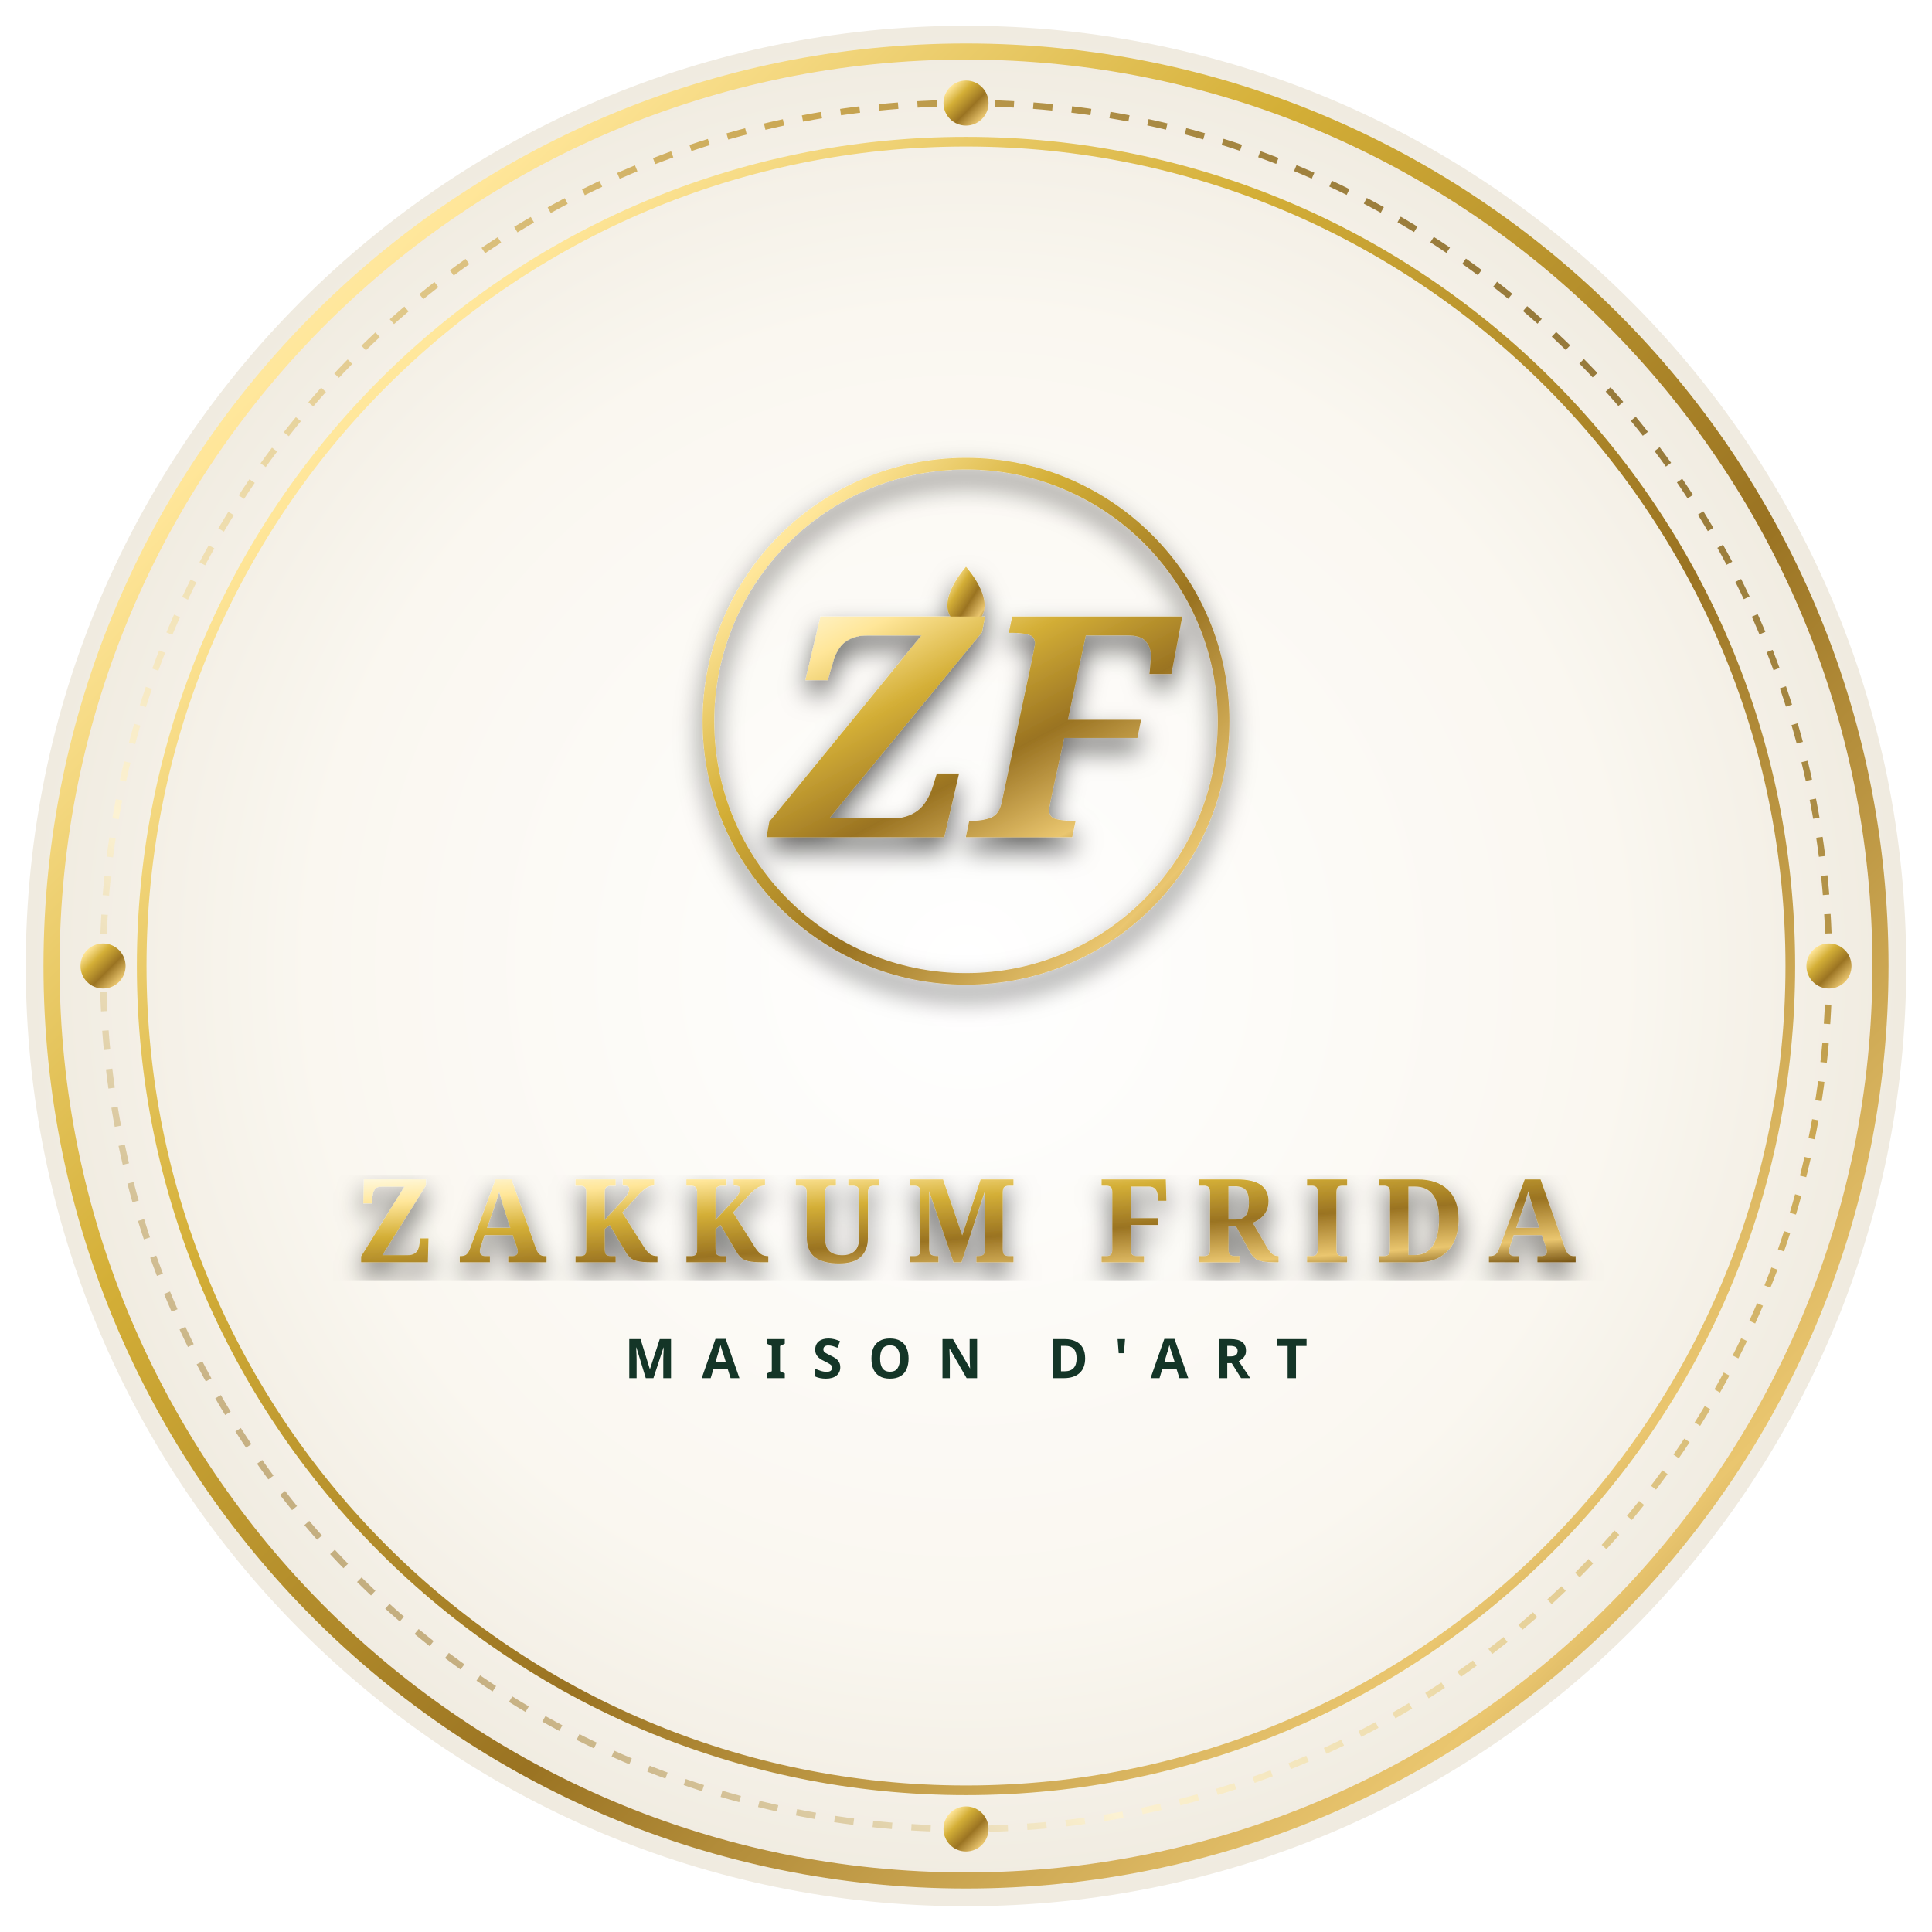
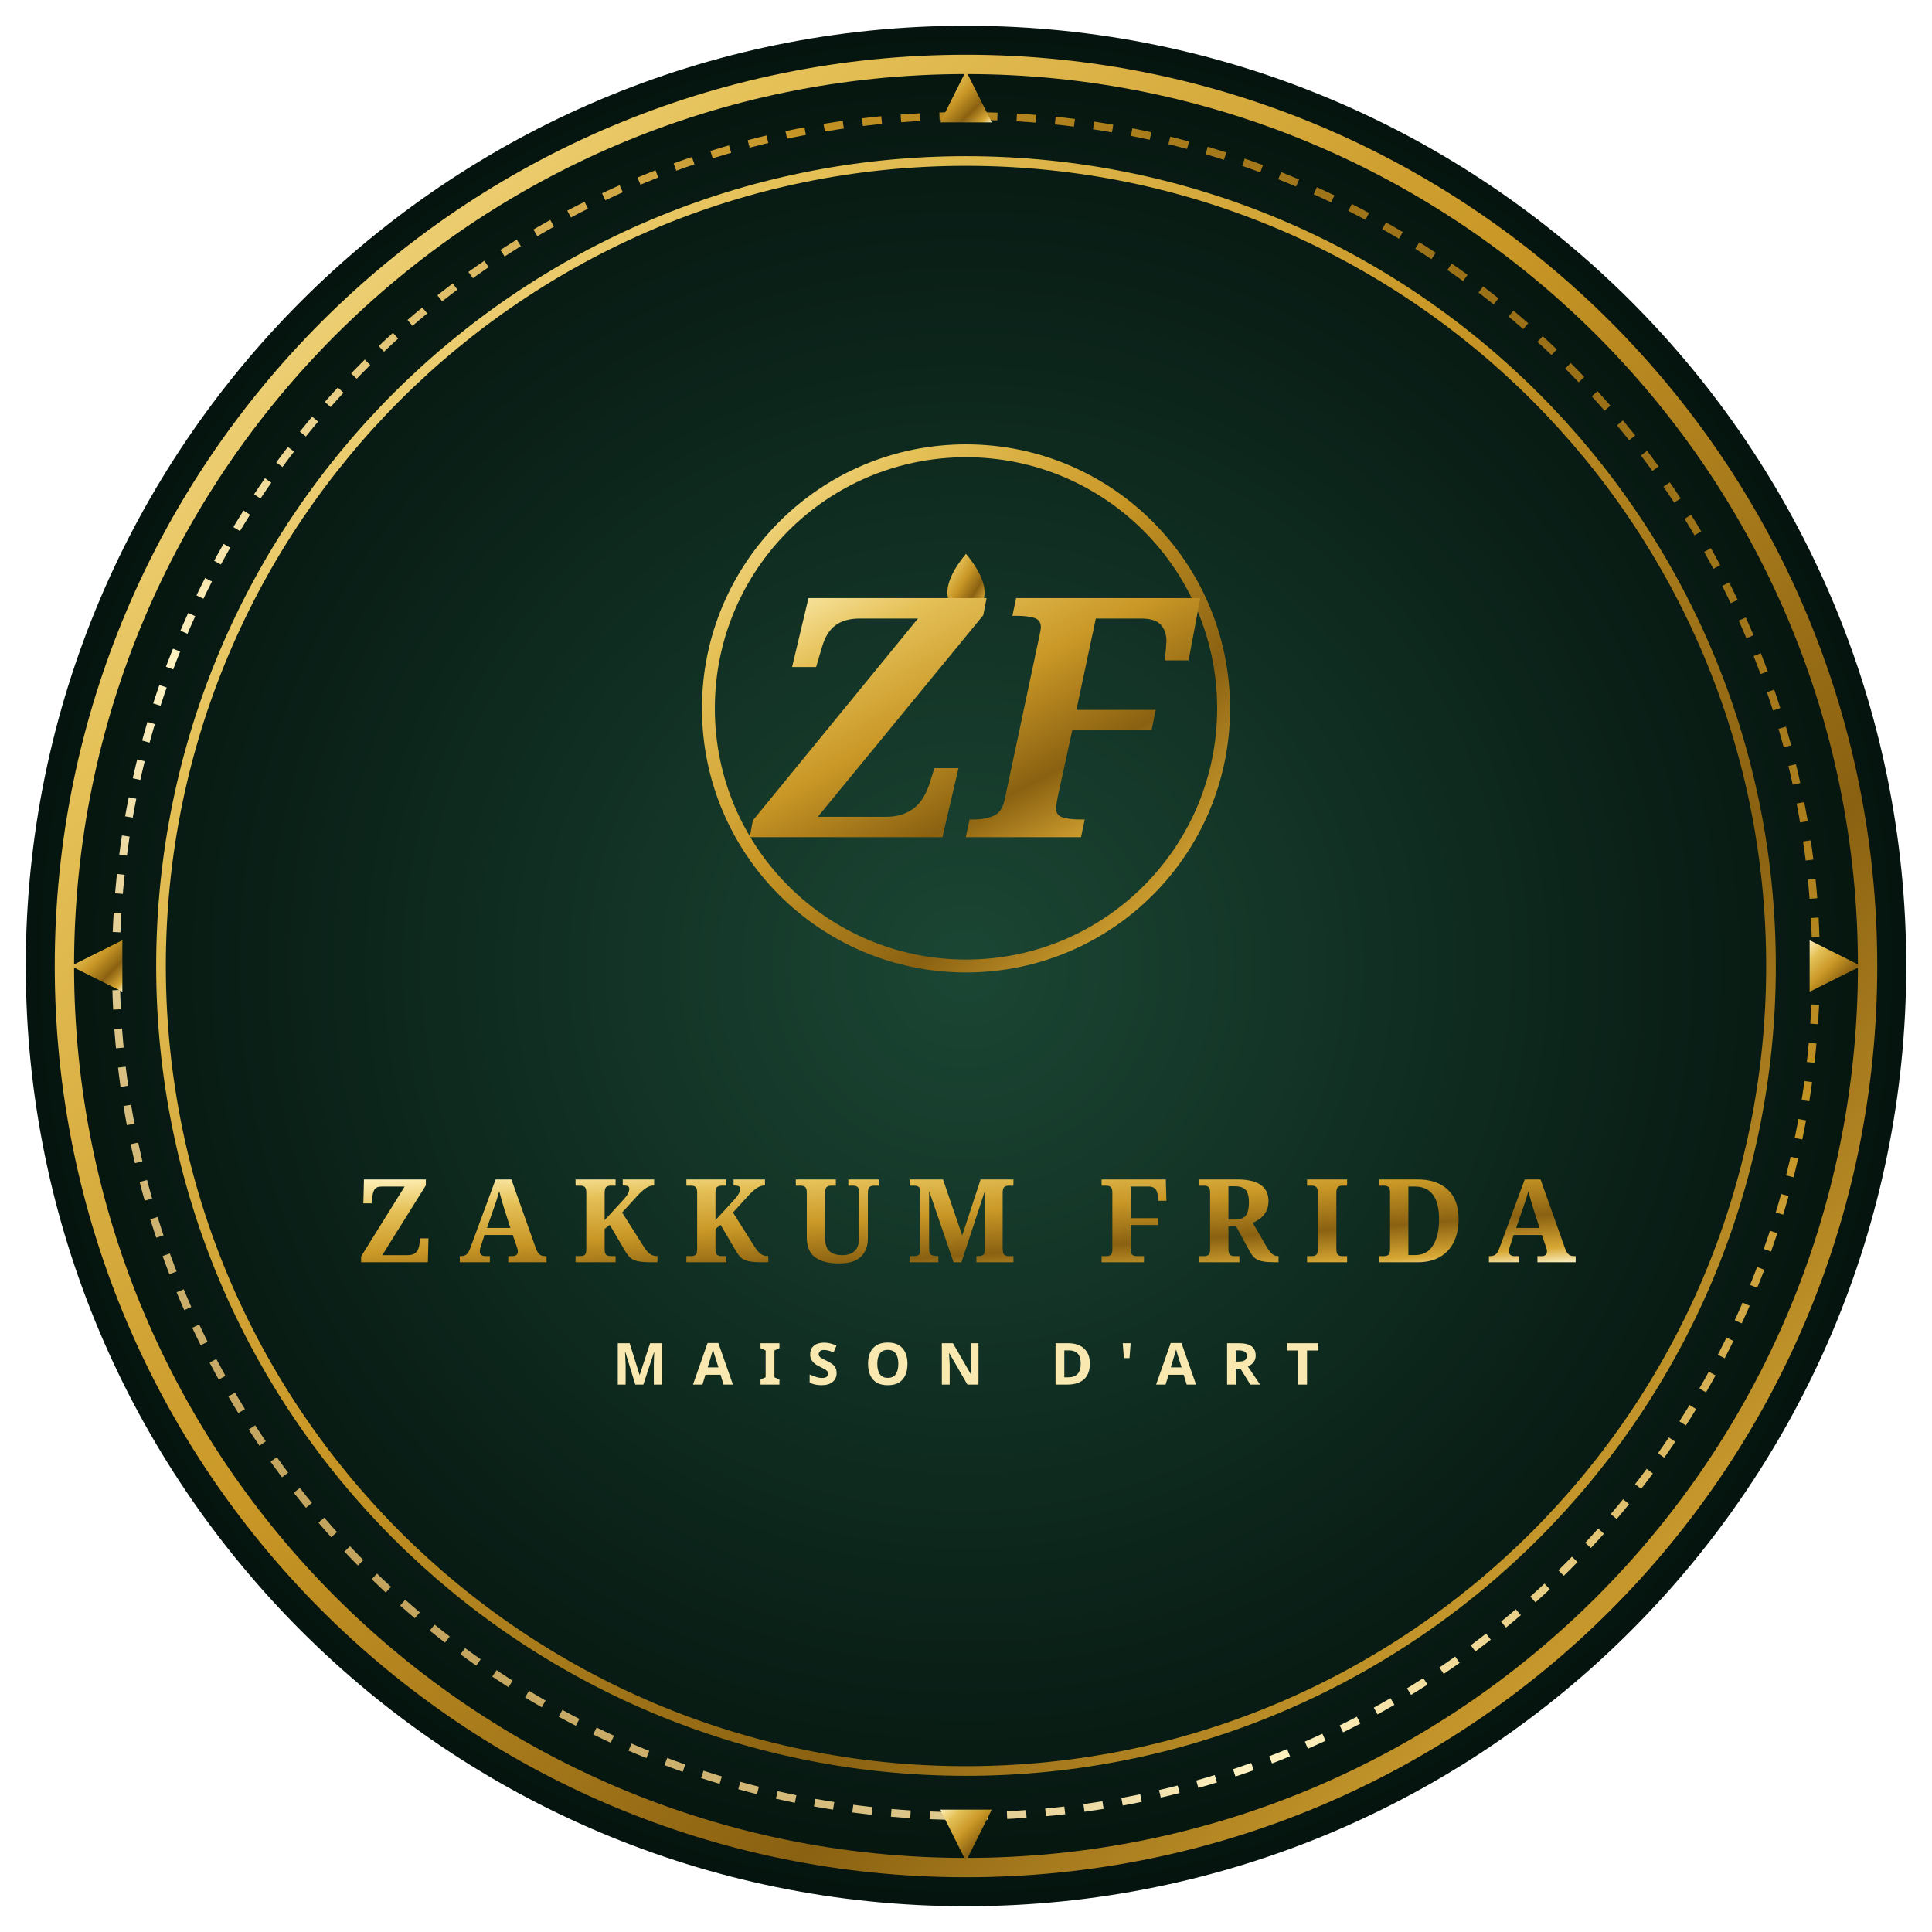
- <svg xmlns="http://www.w3.org/2000/svg" viewBox="0 0 300 300" width="100%" height="100%">
+ <svg xmlns="http://www.w3.org/2000/svg" viewBox="0 0 300 300" width="300" height="300">
  <defs>
-     <linearGradient id="l_gold3D" x1="0%" y1="0%" x2="100%" y2="100%">
-       <stop offset="0%" stop-color="#fff8db" />
-       <stop offset="15%" stop-color="#ffe699" />
-       <stop offset="35%" stop-color="#d4af37" />
-       <stop offset="60%" stop-color="#9a7322" />
-       <stop offset="85%" stop-color="#eac66f" />
-       <stop offset="100%" stop-color="#735010" />
+     <linearGradient id="goldLinear" x1="0%" y1="0%" x2="100%" y2="100%">
+       <stop offset="0%" stop-color="#fff0b8" />
+       <stop offset="20%" stop-color="#e5c158" />
+       <stop offset="45%" stop-color="#c99726" />
+       <stop offset="70%" stop-color="#8a6111" />
+       <stop offset="90%" stop-color="#d8a834" />
+       <stop offset="100%" stop-color="#fdf2c6" />
    </linearGradient>
-     <linearGradient id="l_goldSheen" x1="0%" y1="100%" x2="100%" y2="0%">
-       <stop offset="0%" stop-color="#805b18" />
-       <stop offset="30%" stop-color="#fdf3d1" />
-       <stop offset="70%" stop-color="#c59f42" />
-       <stop offset="100%" stop-color="#543c0f" />
+     <linearGradient id="goldRadial" x1="0%" y1="100%" x2="100%" y2="0%">
+       <stop offset="0%" stop-color="#9a6e18" />
+       <stop offset="35%" stop-color="#fff2c2" />
+       <stop offset="70%" stop-color="#c59424" />
+       <stop offset="100%" stop-color="#734f0c" />
    </linearGradient>
-     <filter id="l_emboss" x="-20%" y="-20%" width="140%" height="140%">
-       <feDropShadow dx="0" dy="2" stdDeviation="2" flood-color="#000000" flood-opacity="0.6" />
-     </filter>
-     <radialGradient id="l_darkGlow" cx="50%" cy="50%" r="50%">
-       <stop offset="0%" stop-color="#141f2e" />
-       <stop offset="70%" stop-color="#070c13" />
-       <stop offset="100%" stop-color="#030508" />
+     <radialGradient id="darkBg" cx="50%" cy="50%" r="50%">
+       <stop offset="0%" stop-color="#152232" />
+       <stop offset="65%" stop-color="#09101a" />
+       <stop offset="100%" stop-color="#04070c" />
    </radialGradient>
-     <radialGradient id="l_lightGlow" cx="50%" cy="50%" r="50%">
-       <stop offset="0%" stop-color="#ffffff" />
-       <stop offset="70%" stop-color="#faf7f0" />
-       <stop offset="100%" stop-color="#f0ebe0" />
+     <radialGradient id="emeraldBg" cx="50%" cy="50%" r="50%">
+       <stop offset="0%" stop-color="#1b4634" />
+       <stop offset="65%" stop-color="#0c251b" />
+       <stop offset="100%" stop-color="#05140e" />
    </radialGradient>
  </defs>
-   <circle cx="150" cy="150" r="146" fill="url(#l_lightGlow)" />
-   <circle cx="150" cy="150" r="142" fill="none" stroke="url(#l_gold3D)" stroke-width="2.5" />
-   <circle cx="150" cy="150" r="134" fill="none" stroke="url(#l_goldSheen)" stroke-width="1" stroke-dasharray="3 3" opacity="0.9" />
-   <circle cx="150" cy="150" r="128" fill="none" stroke="url(#l_gold3D)" stroke-width="1.5" />
-   <circle cx="150" cy="16" r="3.5" fill="url(#l_gold3D)" />
-   <circle cx="150" cy="284" r="3.5" fill="url(#l_gold3D)" />
-   <circle cx="16" cy="150" r="3.5" fill="url(#l_gold3D)" />
-   <circle cx="284" cy="150" r="3.5" fill="url(#l_gold3D)" />
-   <g transform="translate(150, 112)" filter="url(#l_emboss)">
-     <circle cx="0" cy="0" r="40" fill="none" stroke="url(#l_gold3D)" stroke-width="1.8" />
-     <path d="M0 -24 C-10 -12 10 -12 0 -24 Z" fill="url(#l_gold3D)" />
-     <text x="0" y="18" font-family="'Cormorant Garamond', serif" font-size="48" font-style="italic" font-weight="700" fill="url(#l_gold3D)" text-anchor="middle">ZF</text>
+   <circle cx="150" cy="150" r="146" fill="url(#emeraldBg)" />
+   <circle cx="150" cy="150" r="140" fill="none" stroke="url(#goldLinear)" stroke-width="3" />
+   <circle cx="150" cy="150" r="132" fill="none" stroke="url(#goldRadial)" stroke-width="1.2" stroke-dasharray="3 3" />
+   <circle cx="150" cy="150" r="125" fill="none" stroke="url(#goldLinear)" stroke-width="1.5" />
+   <polygon points="150,11 154,19 146,19" fill="url(#goldLinear)" />
+   <polygon points="150,289 154,281 146,281" fill="url(#goldLinear)" />
+   <polygon points="11,150 19,154 19,146" fill="url(#goldLinear)" />
+   <polygon points="289,150 281,154 281,146" fill="url(#goldLinear)" />
+   <g transform="translate(150, 110)">
+     <circle cx="0" cy="0" r="40" fill="none" stroke="url(#goldLinear)" stroke-width="2" />
+     <path d="M0 -24 C-10 -12 10 -12 0 -24 Z" fill="url(#goldLinear)" />
+     <text x="0" y="20" font-family="'Cormorant Garamond', Georgia, serif" font-size="52" font-style="italic" font-weight="700" fill="url(#goldLinear)" text-anchor="middle">ZF</text>
  </g>
-   <text x="150" y="196" font-family="'Cinzel', serif" font-size="18" font-weight="700" fill="url(#l_gold3D)" text-anchor="middle" letter-spacing="4" filter="url(#l_emboss)">ZAKKUM FRIDA</text>
-   <text x="150" y="214" font-family="'Plus Jakarta Sans', sans-serif" font-size="8.5" font-weight="700" fill="#143527" text-anchor="middle" letter-spacing="4">MAISON D'ART</text>
+   <text x="150" y="196" font-family="'Cinzel', Georgia, serif" font-size="18" font-weight="700" fill="url(#goldLinear)" text-anchor="middle" letter-spacing="4">ZAKKUM FRIDA</text>
+   <text x="150" y="215" font-family="'Plus Jakarta Sans', sans-serif" font-size="9" font-weight="700" fill="#f9e8af" text-anchor="middle" letter-spacing="4">MAISON D'ART</text>
</svg>
